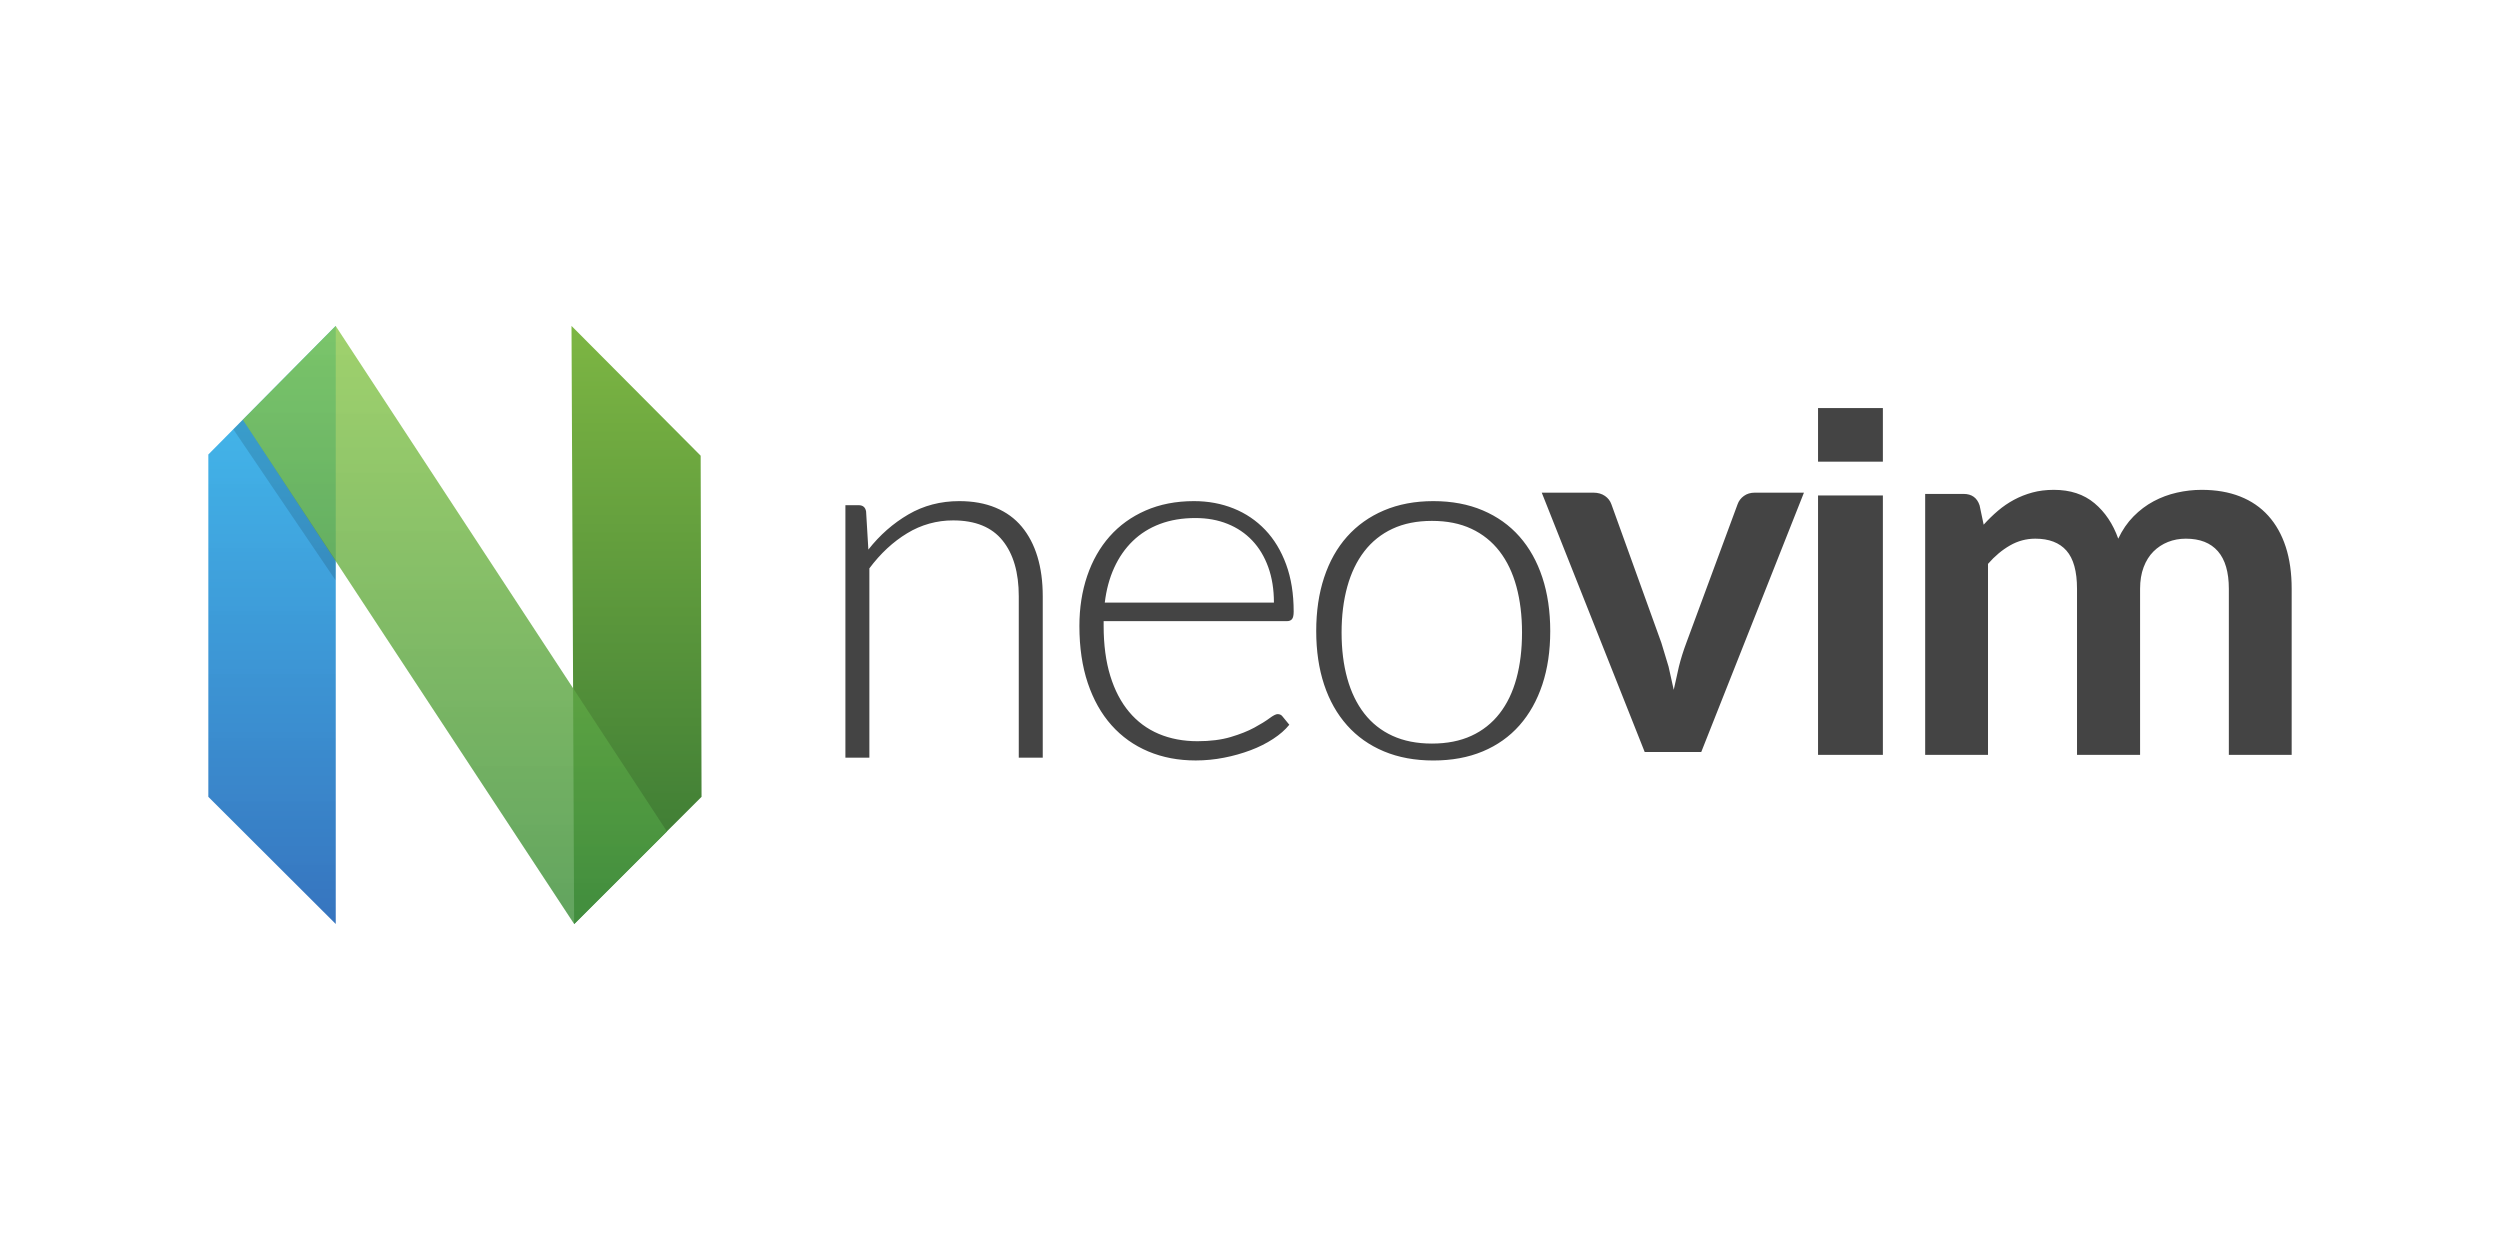
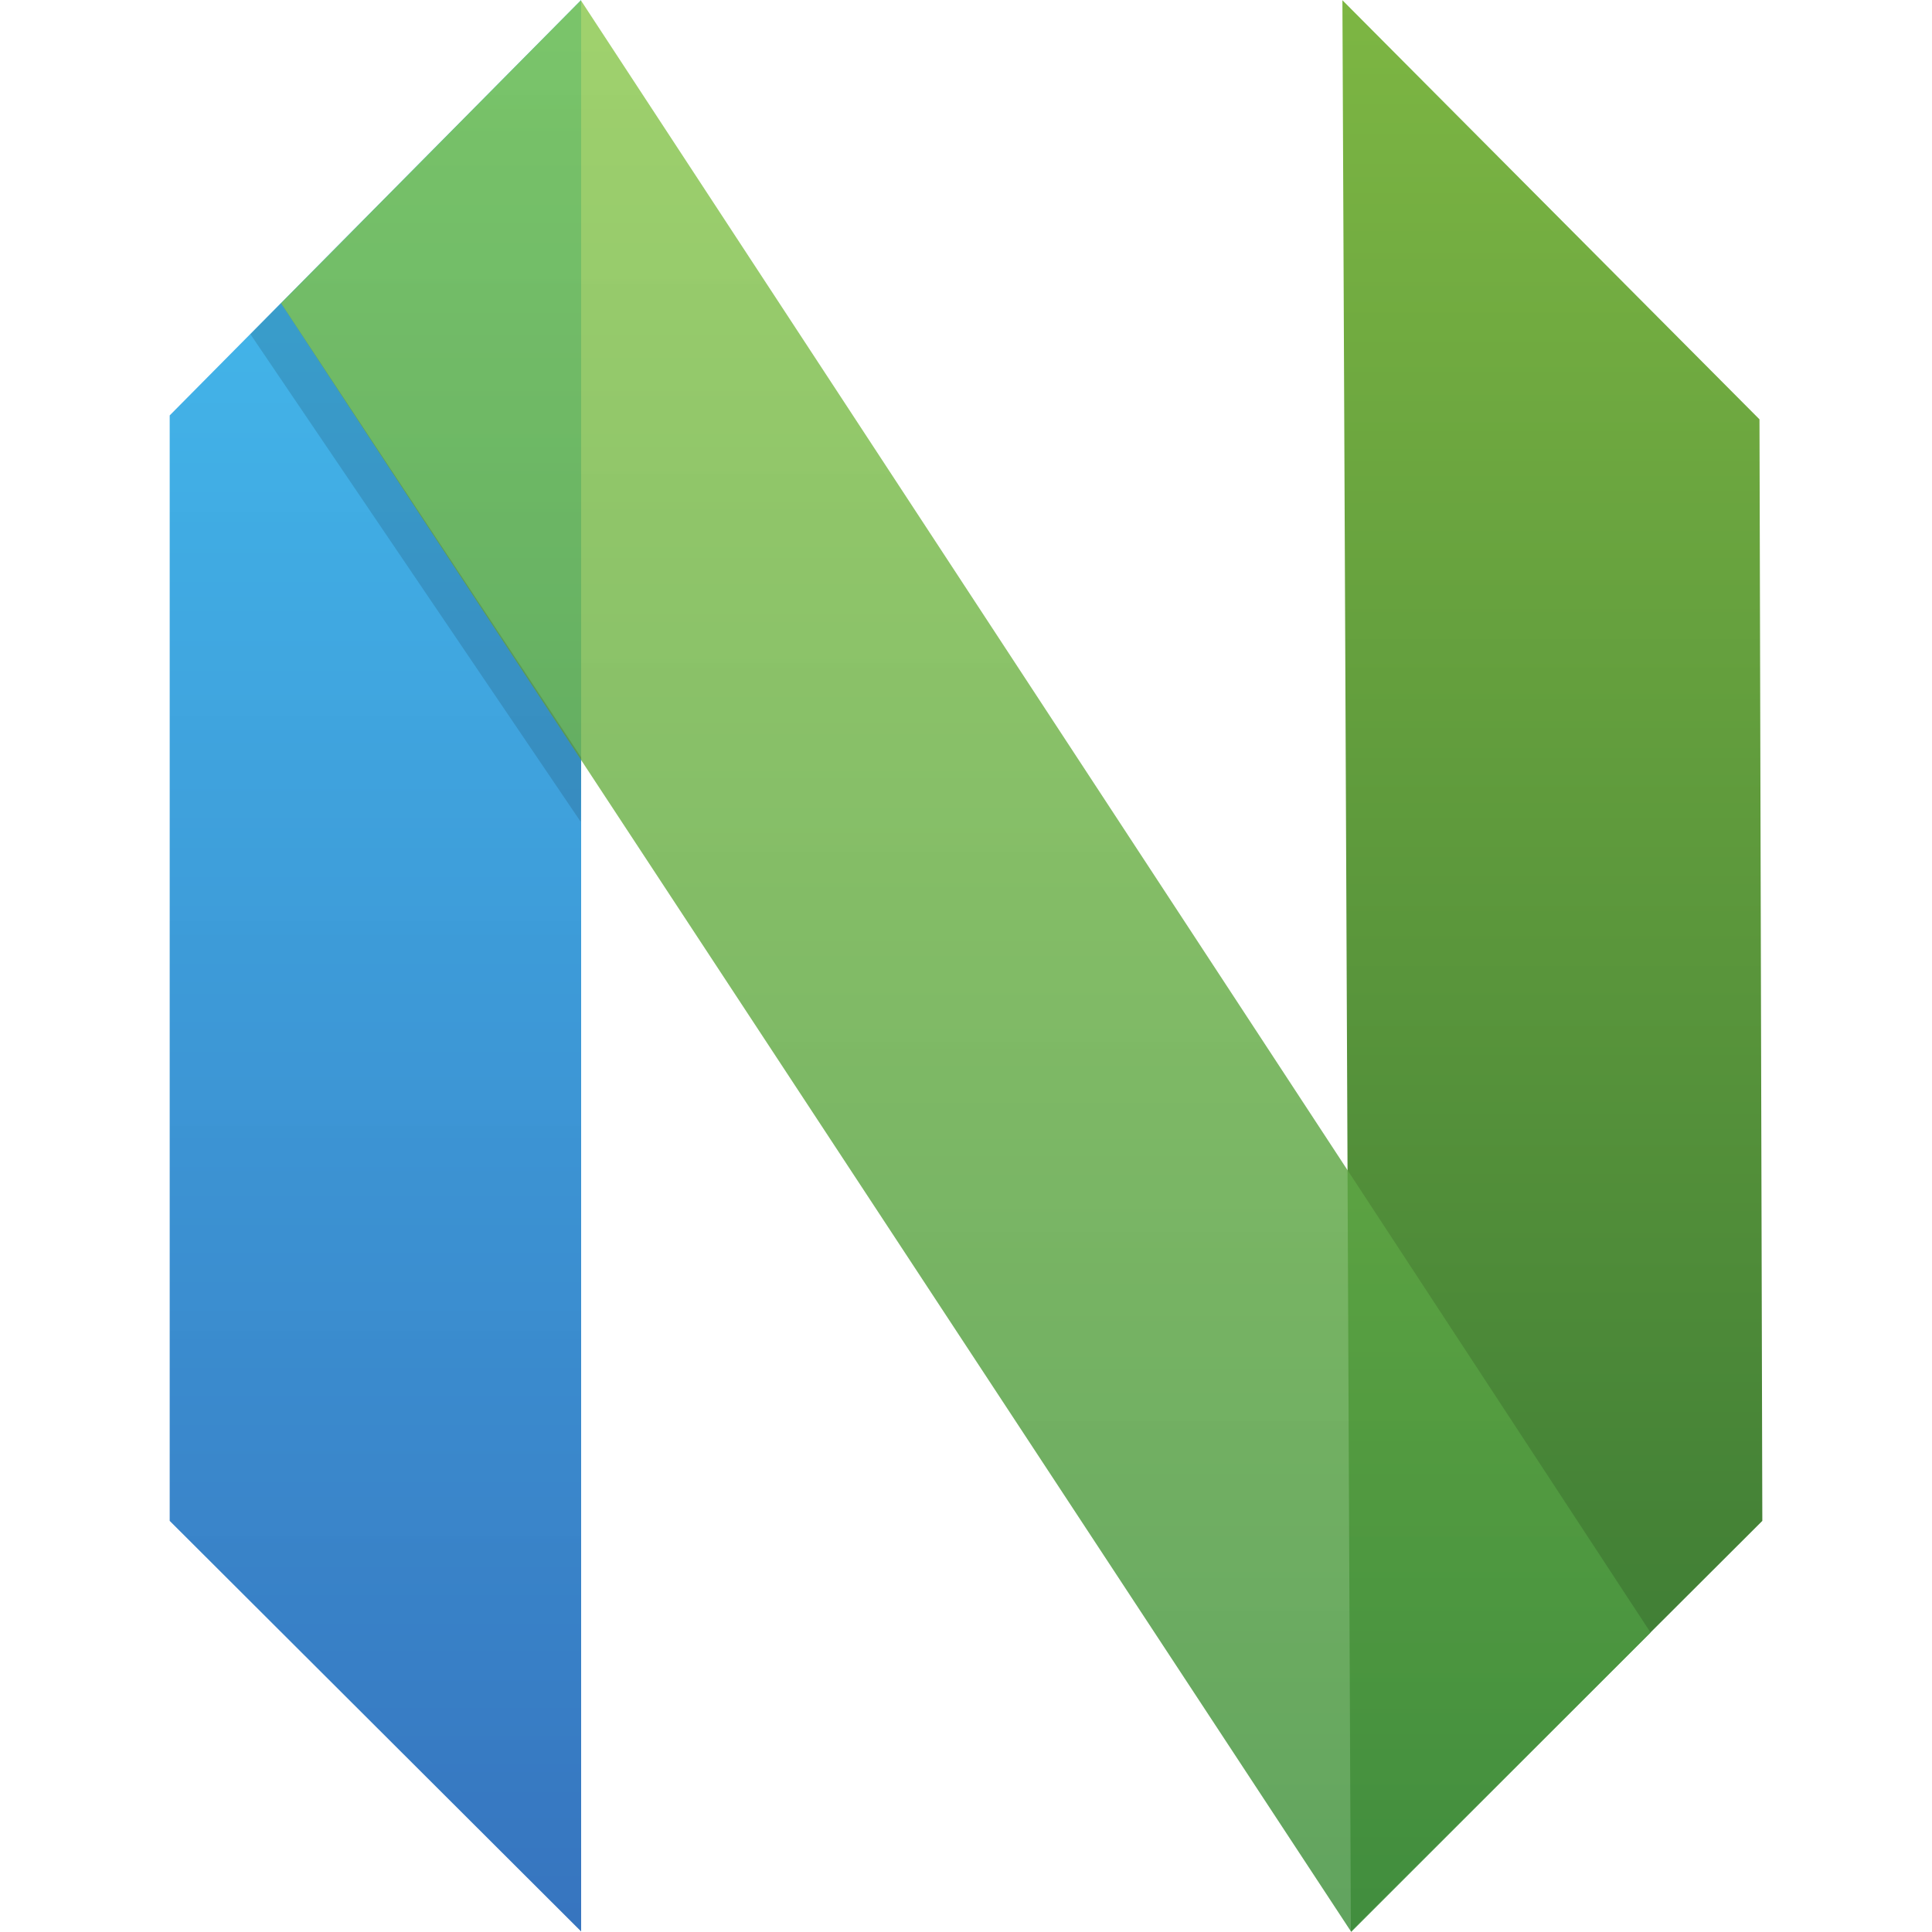
- <svg xmlns="http://www.w3.org/2000/svg" width="120" height="60">
+ <svg xmlns="http://www.w3.org/2000/svg" width="64" height="64">
  <description>Created with Sketch (http://www.bohemiancoding.com/sketch)</description>
  <defs>
    <linearGradient x1="22.625" y1="-.173" x2="22.625" y2="211.998" id="A" gradientUnits="userSpaceOnUse">
      <stop stop-color="#16b0ed" stop-opacity=".8" offset="0%" />
      <stop stop-color="#0f59b2" stop-opacity=".837" offset="100%" />
    </linearGradient>
    <linearGradient x1="152.09" y1="-.148" x2="152.09" y2="211.998" id="B" gradientUnits="userSpaceOnUse">
      <stop stop-color="#7db643" offset="0%" />
      <stop stop-color="#367533" offset="100%" />
    </linearGradient>
    <linearGradient x1="87.475" y1="-.137" x2="87.475" y2="212.054" id="C" gradientUnits="userSpaceOnUse">
      <stop stop-color="#88c649" stop-opacity=".8" offset="0%" />
      <stop stop-color="#439240" stop-opacity=".84" offset="100%" />
    </linearGradient>
  </defs>
-   <g transform="matrix(.135323 0 0 .135323 9.861003 15.52847)" fill="none" fill-rule="evenodd">
-     <g transform="translate(1 1)">
-       <path d="M.027 45.46L45.224-.173v212.17L.027 166.894z" fill="url(#A)" />
-       <path d="M129.337 45.89L175.152-.148l-.93 212.147-45.197-45.104z" transform="matrix(-1 0 0 1 304 0)" fill="url(#B)" />
-       <path d="M45.194-.137l117.506 179.3-32.882 32.88L12.25 33.14z" fill="url(#C)" />
-       <path d="M45.234 83.032l-.062 7.063L8.89 36.532l3.36-3.422z" fill="#000" fill-opacity=".13" />
-     </g>
-     <path d="M227 154V64.44h4.655c1.55 0 2.446.75 2.685 2.25l.806 13.5c4.06-5.16 8.787-9.316 14.188-12.466S260.747 63 267.37 63c4.893 0 9.206.78 12.935 2.34s6.817 3.8 9.265 6.75 4.297 6.48 5.55 10.62S297 91.53 297 96.752V154h-8.504V96.754c0-8.402-1.9-14.987-5.73-19.757s-9.668-7.156-17.545-7.156a30.93 30.93 0 0 0-16.292 4.545c-5.012 3.03-9.488 7.186-13.427 12.466V154zm123.624-91c5.067 0 9.755.868 14.07 2.605s8.052 4.268 11.22 7.592 5.638 7.412 7.42 12.264 2.67 10.422 2.67 16.7c0 1.317-.195 2.216-.588 2.695s-1 .72-1.85.72H318.6v1.707c0 6.708.784 12.6 2.352 17.7s3.8 9.358 6.695 12.803 6.393 6.034 10.495 7.77 8.686 2.605 13.752 2.605c4.524 0 8.445-.494 11.762-1.482s6.107-2.097 8.37-3.324 4.057-2.336 5.383-3.324 2.293-1.482 2.895-1.482c.784 0 1.388.3 1.8.898l2.352 2.875c-1.448 1.797-3.362 3.475-5.745 5.03s-5.038 2.9-7.962 3.998a58.57 58.57 0 0 1-9.4 2.65 52.21 52.21 0 0 1-10.088.988c-6.152 0-11.762-1.064-16.83-3.2s-9.415-5.225-13.043-9.3-6.435-9.06-8.414-14.96S310 114.9 310 107.293c0-6.408.92-12.323 2.76-17.744s4.493-10.093 7.962-14.016 7.72-6.992 12.757-9.2S344.23 63 350.624 63zm.573 6c-4.696 0-8.904.702-12.623 2.105s-6.936 3.42-9.65 6.053-4.908 5.8-6.586 9.474S319.55 94.44 319 99h60c0-4.68-.672-8.874-2.013-12.588s-3.232-6.856-5.67-9.43-5.366-4.546-8.78-5.92-7.193-2.06-11.34-2.06zm84.35-6c6.527 0 12.37 1.093 17.524 3.28s9.5 5.286 13.04 9.3 6.237 8.85 8.1 14.5 2.8 12.002 2.8 19.02-.932 13.327-2.8 18.957-4.56 10.452-8.1 14.465-7.886 7.098-13.04 9.254-11 3.224-17.525 3.224-12.37-1.078-17.524-3.234-9.517-5.24-13.086-9.254-6.285-8.835-8.144-14.465S394 116.098 394 109.1s.93-13.342 2.8-19.002 4.576-10.496 8.144-14.5 7.93-7.112 13.086-9.3S429.017 63 435.546 63zm-.5 86c5.34 0 10.006-.918 13.997-2.757a26.54 26.54 0 0 0 9.992-7.909c2.67-3.435 4.665-7.576 5.986-12.428S467 115.618 467 109.6c0-5.966-.66-11.4-1.98-16.27s-3.316-9.053-5.986-12.52a26.76 26.76 0 0 0-9.992-7.999c-3.992-1.876-8.657-2.8-13.997-2.8s-10.008.935-13.997 2.802a26.76 26.76 0 0 0-9.992 7.999c-2.672 3.466-4.68 7.638-6.03 12.52S403 103.625 403 109.6c0 6.025.675 11.465 2.025 16.315s3.36 8.994 6.03 12.428 6 6.07 9.992 7.9S429.704 149 435.045 149zm95.524 3h-20.05L474 60h18.35c1.6 0 2.968.4 4.073 1.166s1.865 1.763 2.282 2.96l17.723 49.138 2.55 8.43 1.835 8.25 1.835-8.25c.686-2.75 1.566-5.56 2.64-8.43l18.17-49.138c.417-1.196 1.164-2.18 2.238-2.96S548.053 60 549.546 60H567zM572 61h23v92h-23zm38 92V60.443h13.624c2.887 0 4.78 1.353 5.682 4.06l1.443 6.856a52.7 52.7 0 0 1 5.097-4.962 32.73 32.73 0 0 1 5.683-3.879c2.014-1.083 4.18-1.94 6.495-2.57S652.88 59 655.65 59c5.83 0 10.63 1.58 14.4 4.736s6.57 7.352 8.435 12.584c1.443-3.067 3.248-5.698 5.413-7.893s4.54-3.984 7.127-5.368a32.79 32.79 0 0 1 8.254-3.067c2.917-.662 5.848-.992 8.796-.992 5.1 0 9.653.783 13.622 2.345s7.307 3.848 10.014 6.856 4.767 6.676 6.18 11.006S740 88.5 740 94.092V153h-22.284V94.092c0-5.894-1.294-10.33-3.877-13.306s-6.376-4.465-11.37-4.465c-2.286 0-4.404.392-6.358 1.173a15.19 15.19 0 0 0-5.144 3.383c-1.472 1.474-2.63 3.323-3.473 5.548s-1.263 4.78-1.263 7.668V153h-22.37V94.092c0-6.194-1.25-10.704-3.744-13.532s-6.18-4.24-11.05-4.24c-3.2 0-6.18.797-8.976 2.4s-5.398 3.774-7.803 6.54V153zM572 30h23v19h-23z" fill="#444" />
+   <g transform="matrix(.301563 0 0 .301563 5.613197 .052163)" fill-rule="evenodd">
+     <path d="M.027 45.46L45.224-.173v212.17L.027 166.894z" fill="url(#A)" />
+     <path transform="matrix(-1 0 0 1 304 0)" d="M129.337 45.89L175.152-.148l-.93 212.147-45.197-45.104z" fill="url(#B)" />
+     <path d="M45.194-.137l117.506 179.3-32.882 32.88L12.25 33.14z" fill="url(#C)" />
+     <path d="M45.234 83.032l-.062 7.063L8.89 36.532l3.36-3.422z" fill="#000" fill-opacity=".13" />
  </g>
</svg>
